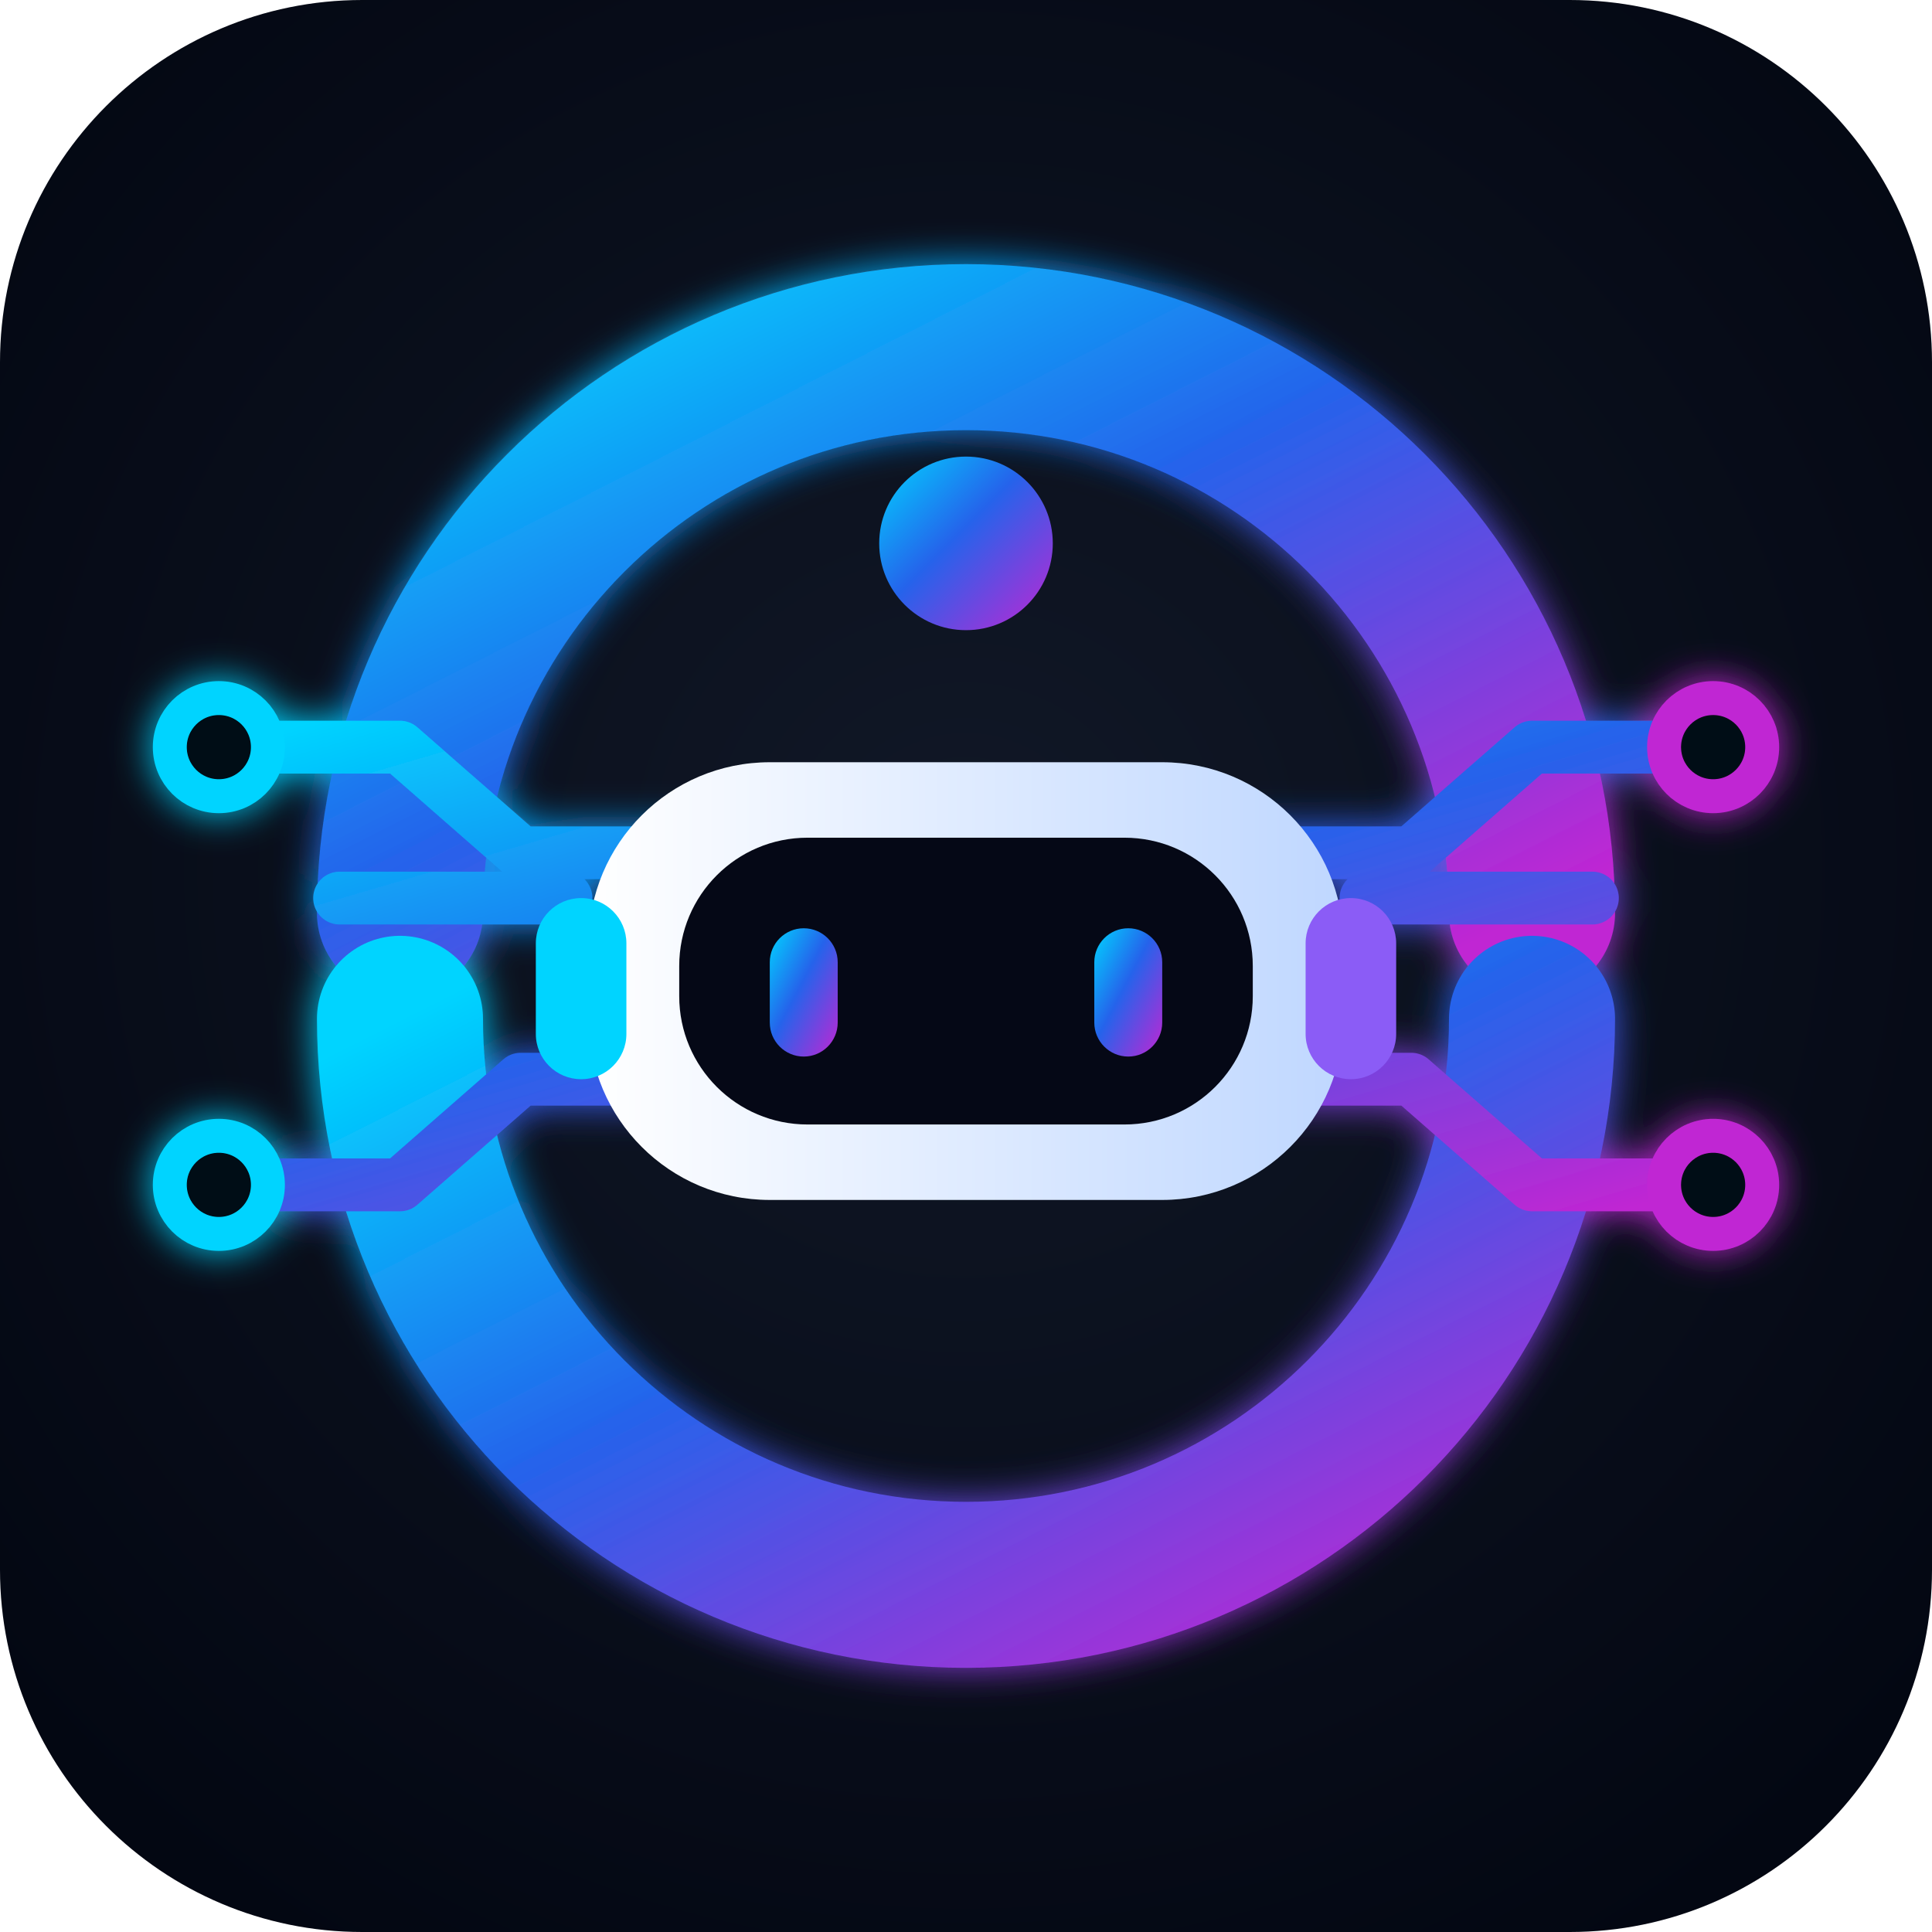
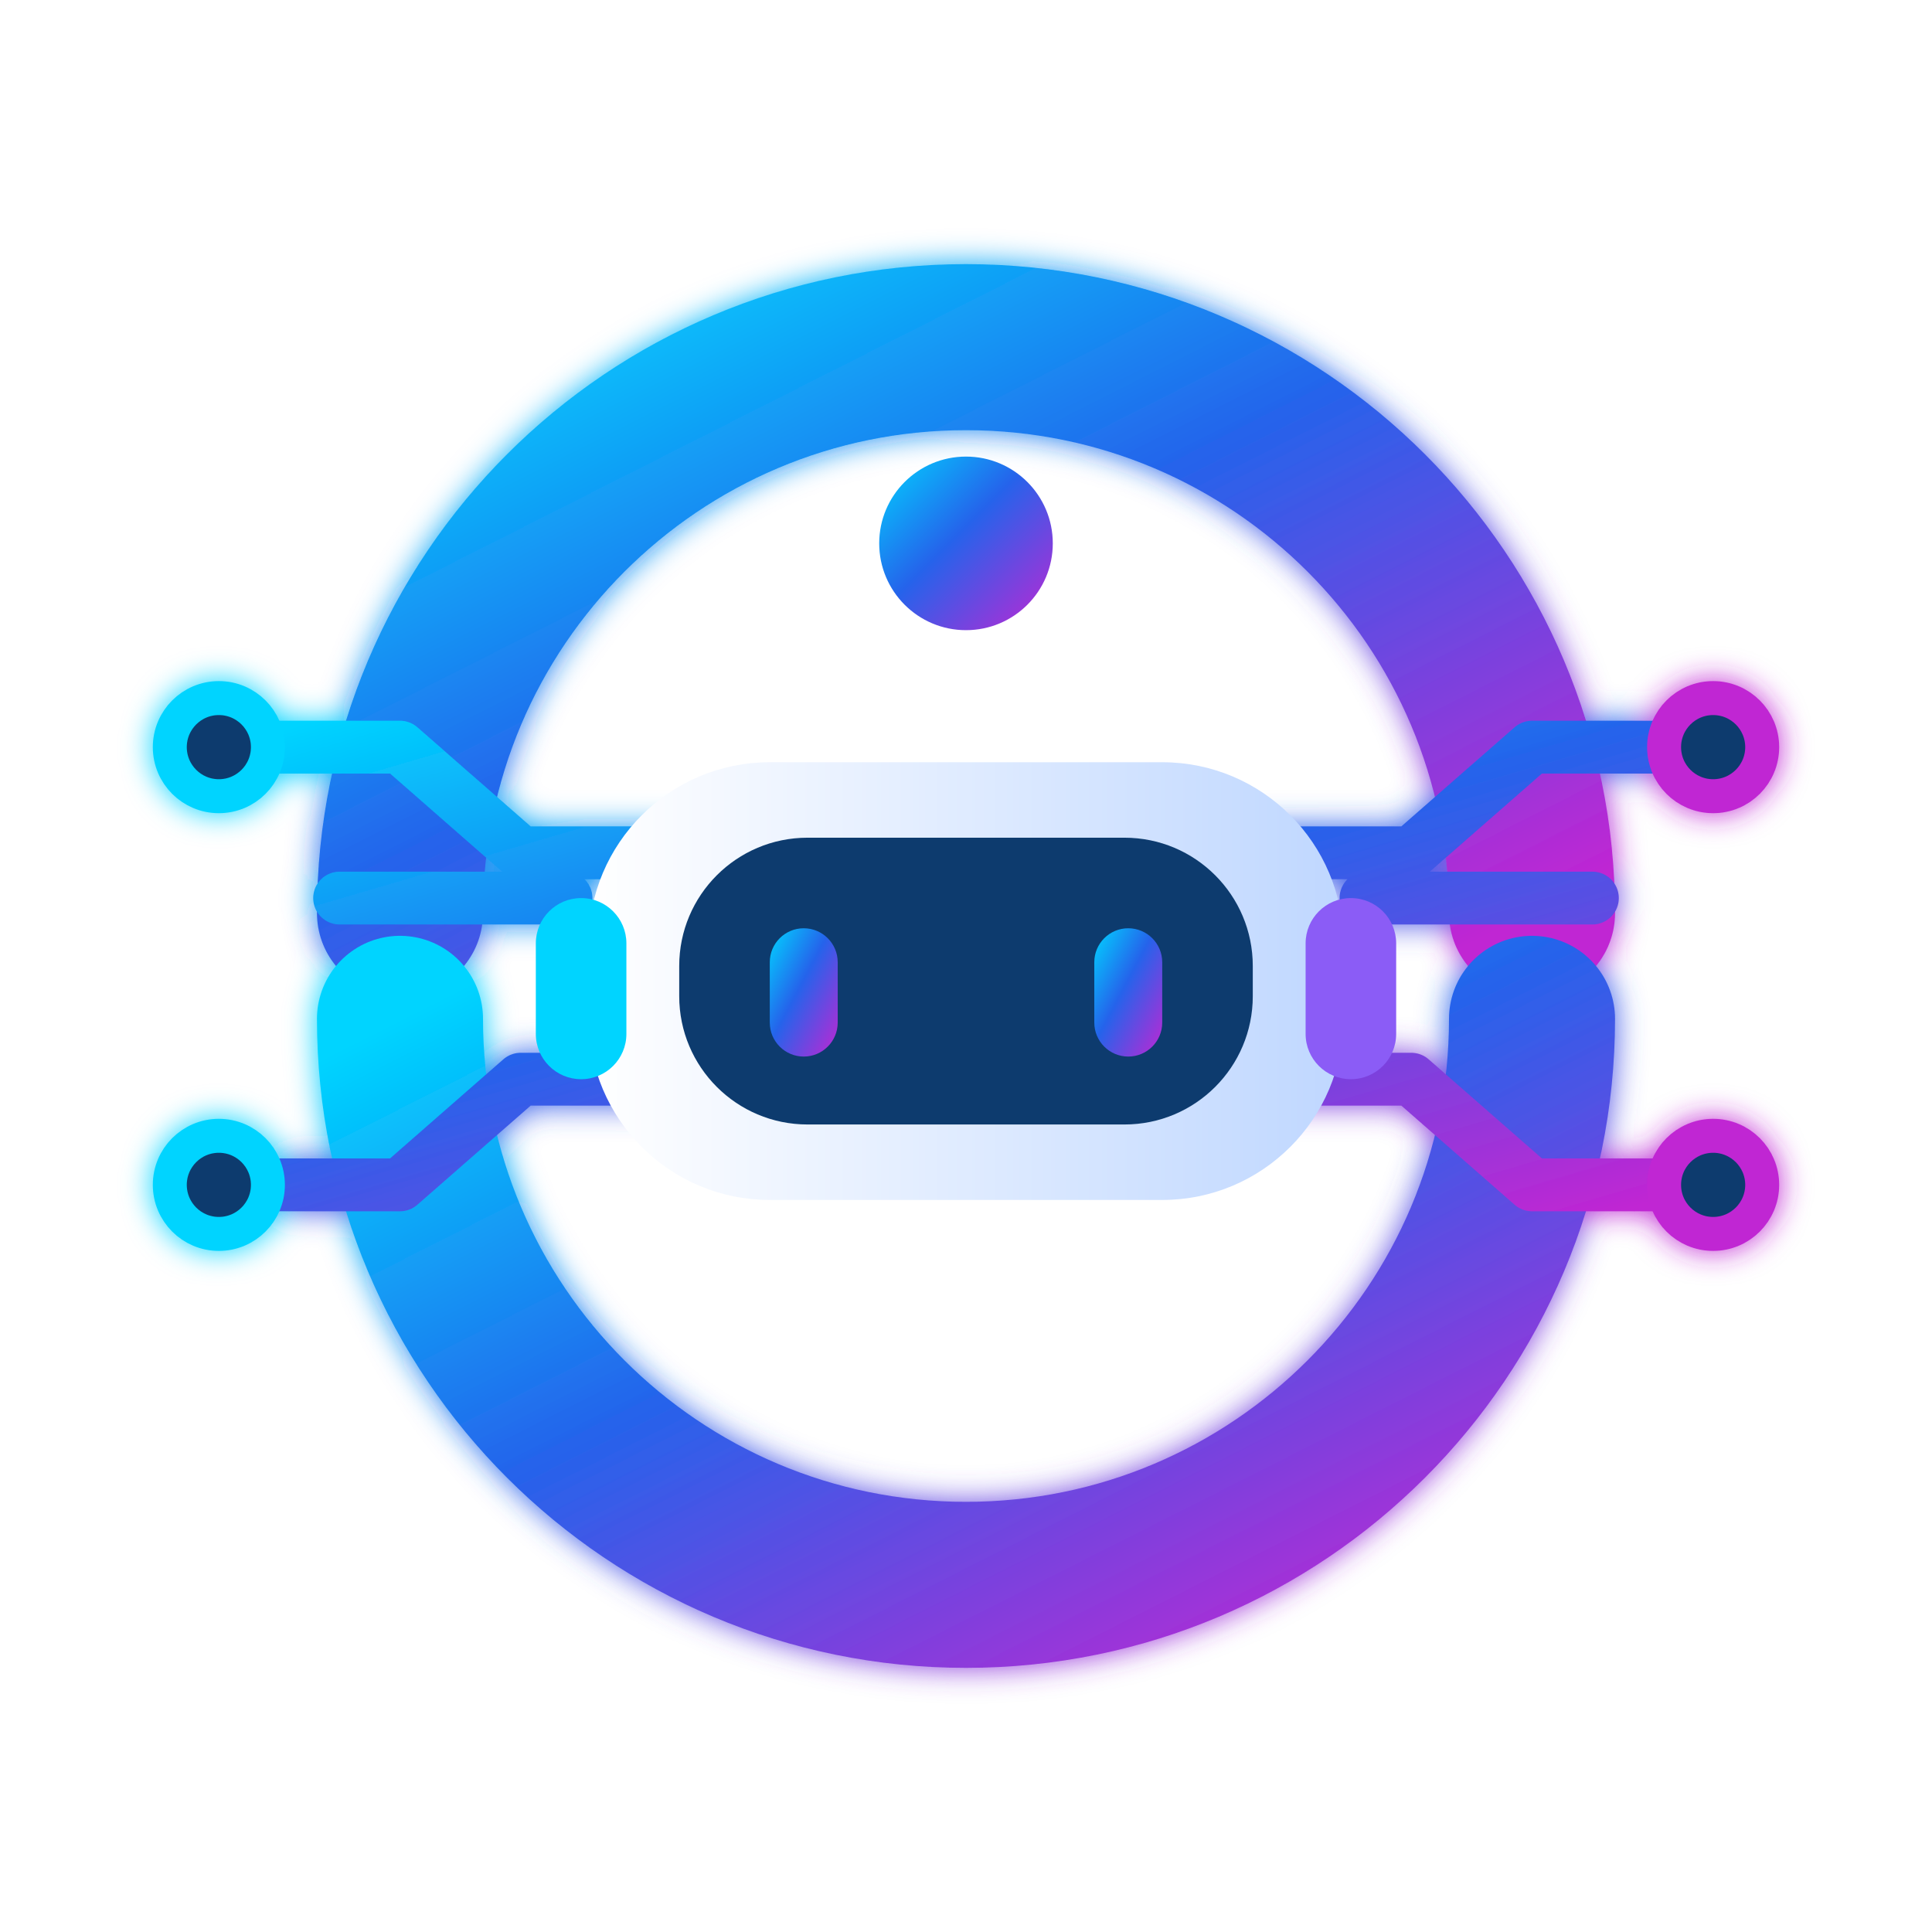
<svg xmlns="http://www.w3.org/2000/svg" viewBox="0 0 512 512">
  <defs>
-     <radialGradient id="bg" cx="50%" cy="45%" r="65%">
-       <stop offset="0" stop-color="#111827" />
-       <stop offset="1" stop-color="#030712" />
-     </radialGradient>
    <linearGradient id="g" x1="0" x2="1" y1="0" y2="1">
      <stop stop-color="#00D4FF" />
      <stop offset="0.45" stop-color="#2563EB" />
      <stop offset="1" stop-color="#C026D3" />
    </linearGradient>
    <linearGradient id="face" x1="0" x2="1">
      <stop stop-color="#FFFFFF" />
      <stop offset="1" stop-color="#BFD7FF" />
    </linearGradient>
-     <filter id="glow" x="-50%" y="-50%" width="200%" height="200%">
-       <feGaussianBlur stdDeviation="5" result="blur" />
+     <filter id="glow" x="-45%" y="-45%" width="190%" height="190%">
+       <feGaussianBlur stdDeviation="4" result="blur" />
      <feMerge>
        <feMergeNode in="blur" />
        <feMergeNode in="SourceGraphic" />
      </feMerge>
    </filter>
  </defs>
-   <rect width="512" height="512" rx="96" fill="url(#bg)" />
  <g filter="url(#glow)">
    <path d="M106 242a150 150 0 0 1 300 0" fill="none" stroke="url(#g)" stroke-width="44" stroke-linecap="round" />
    <path d="M406 270a150 150 0 0 1-300 0" fill="none" stroke="url(#g)" stroke-width="44" stroke-linecap="round" />
    <path d="M90 238h60m212 0h60M60 198h46l32 28h52M452 198h-46l-32 28h-52M60 314h46l32-28h52M452 314h-46l-32-28h-52" fill="none" stroke="url(#g)" stroke-width="14" stroke-linecap="round" stroke-linejoin="round" />
-     <circle cx="58" cy="198" r="13" fill="#030712" stroke="#00D4FF" stroke-width="9" />
-     <circle cx="58" cy="314" r="13" fill="#030712" stroke="#00D4FF" stroke-width="9" />
-     <circle cx="454" cy="198" r="13" fill="#030712" stroke="#C026D3" stroke-width="9" />
-     <circle cx="454" cy="314" r="13" fill="#030712" stroke="#C026D3" stroke-width="9" />
+     <circle cx="58" cy="198" r="13" fill="#0D3B6E" stroke="#00D4FF" stroke-width="9" />
+     <circle cx="58" cy="314" r="13" fill="#0D3B6E" stroke="#00D4FF" stroke-width="9" />
+     <circle cx="454" cy="198" r="13" fill="#0D3B6E" stroke="#C026D3" stroke-width="9" />
+     <circle cx="454" cy="314" r="13" fill="#0D3B6E" stroke="#C026D3" stroke-width="9" />
  </g>
  <g>
    <rect x="156" y="202" width="200" height="116" rx="48" fill="url(#face)" />
-     <rect x="180" y="222" width="152" height="76" rx="34" fill="#050816" />
+     <rect x="180" y="222" width="152" height="76" rx="34" fill="#0D3B6E" />
    <rect x="204" y="246" width="18" height="34" rx="9" fill="url(#g)" />
    <rect x="290" y="246" width="18" height="34" rx="9" fill="url(#g)" />
    <path d="M256 202v-44" stroke="url(#g)" stroke-width="14" stroke-linecap="round" />
    <circle cx="256" cy="144" r="23" fill="url(#g)" />
    <rect x="142" y="238" width="24" height="48" rx="12" fill="#00D4FF" />
    <rect x="346" y="238" width="24" height="48" rx="12" fill="#8B5CF6" />
  </g>
</svg>
